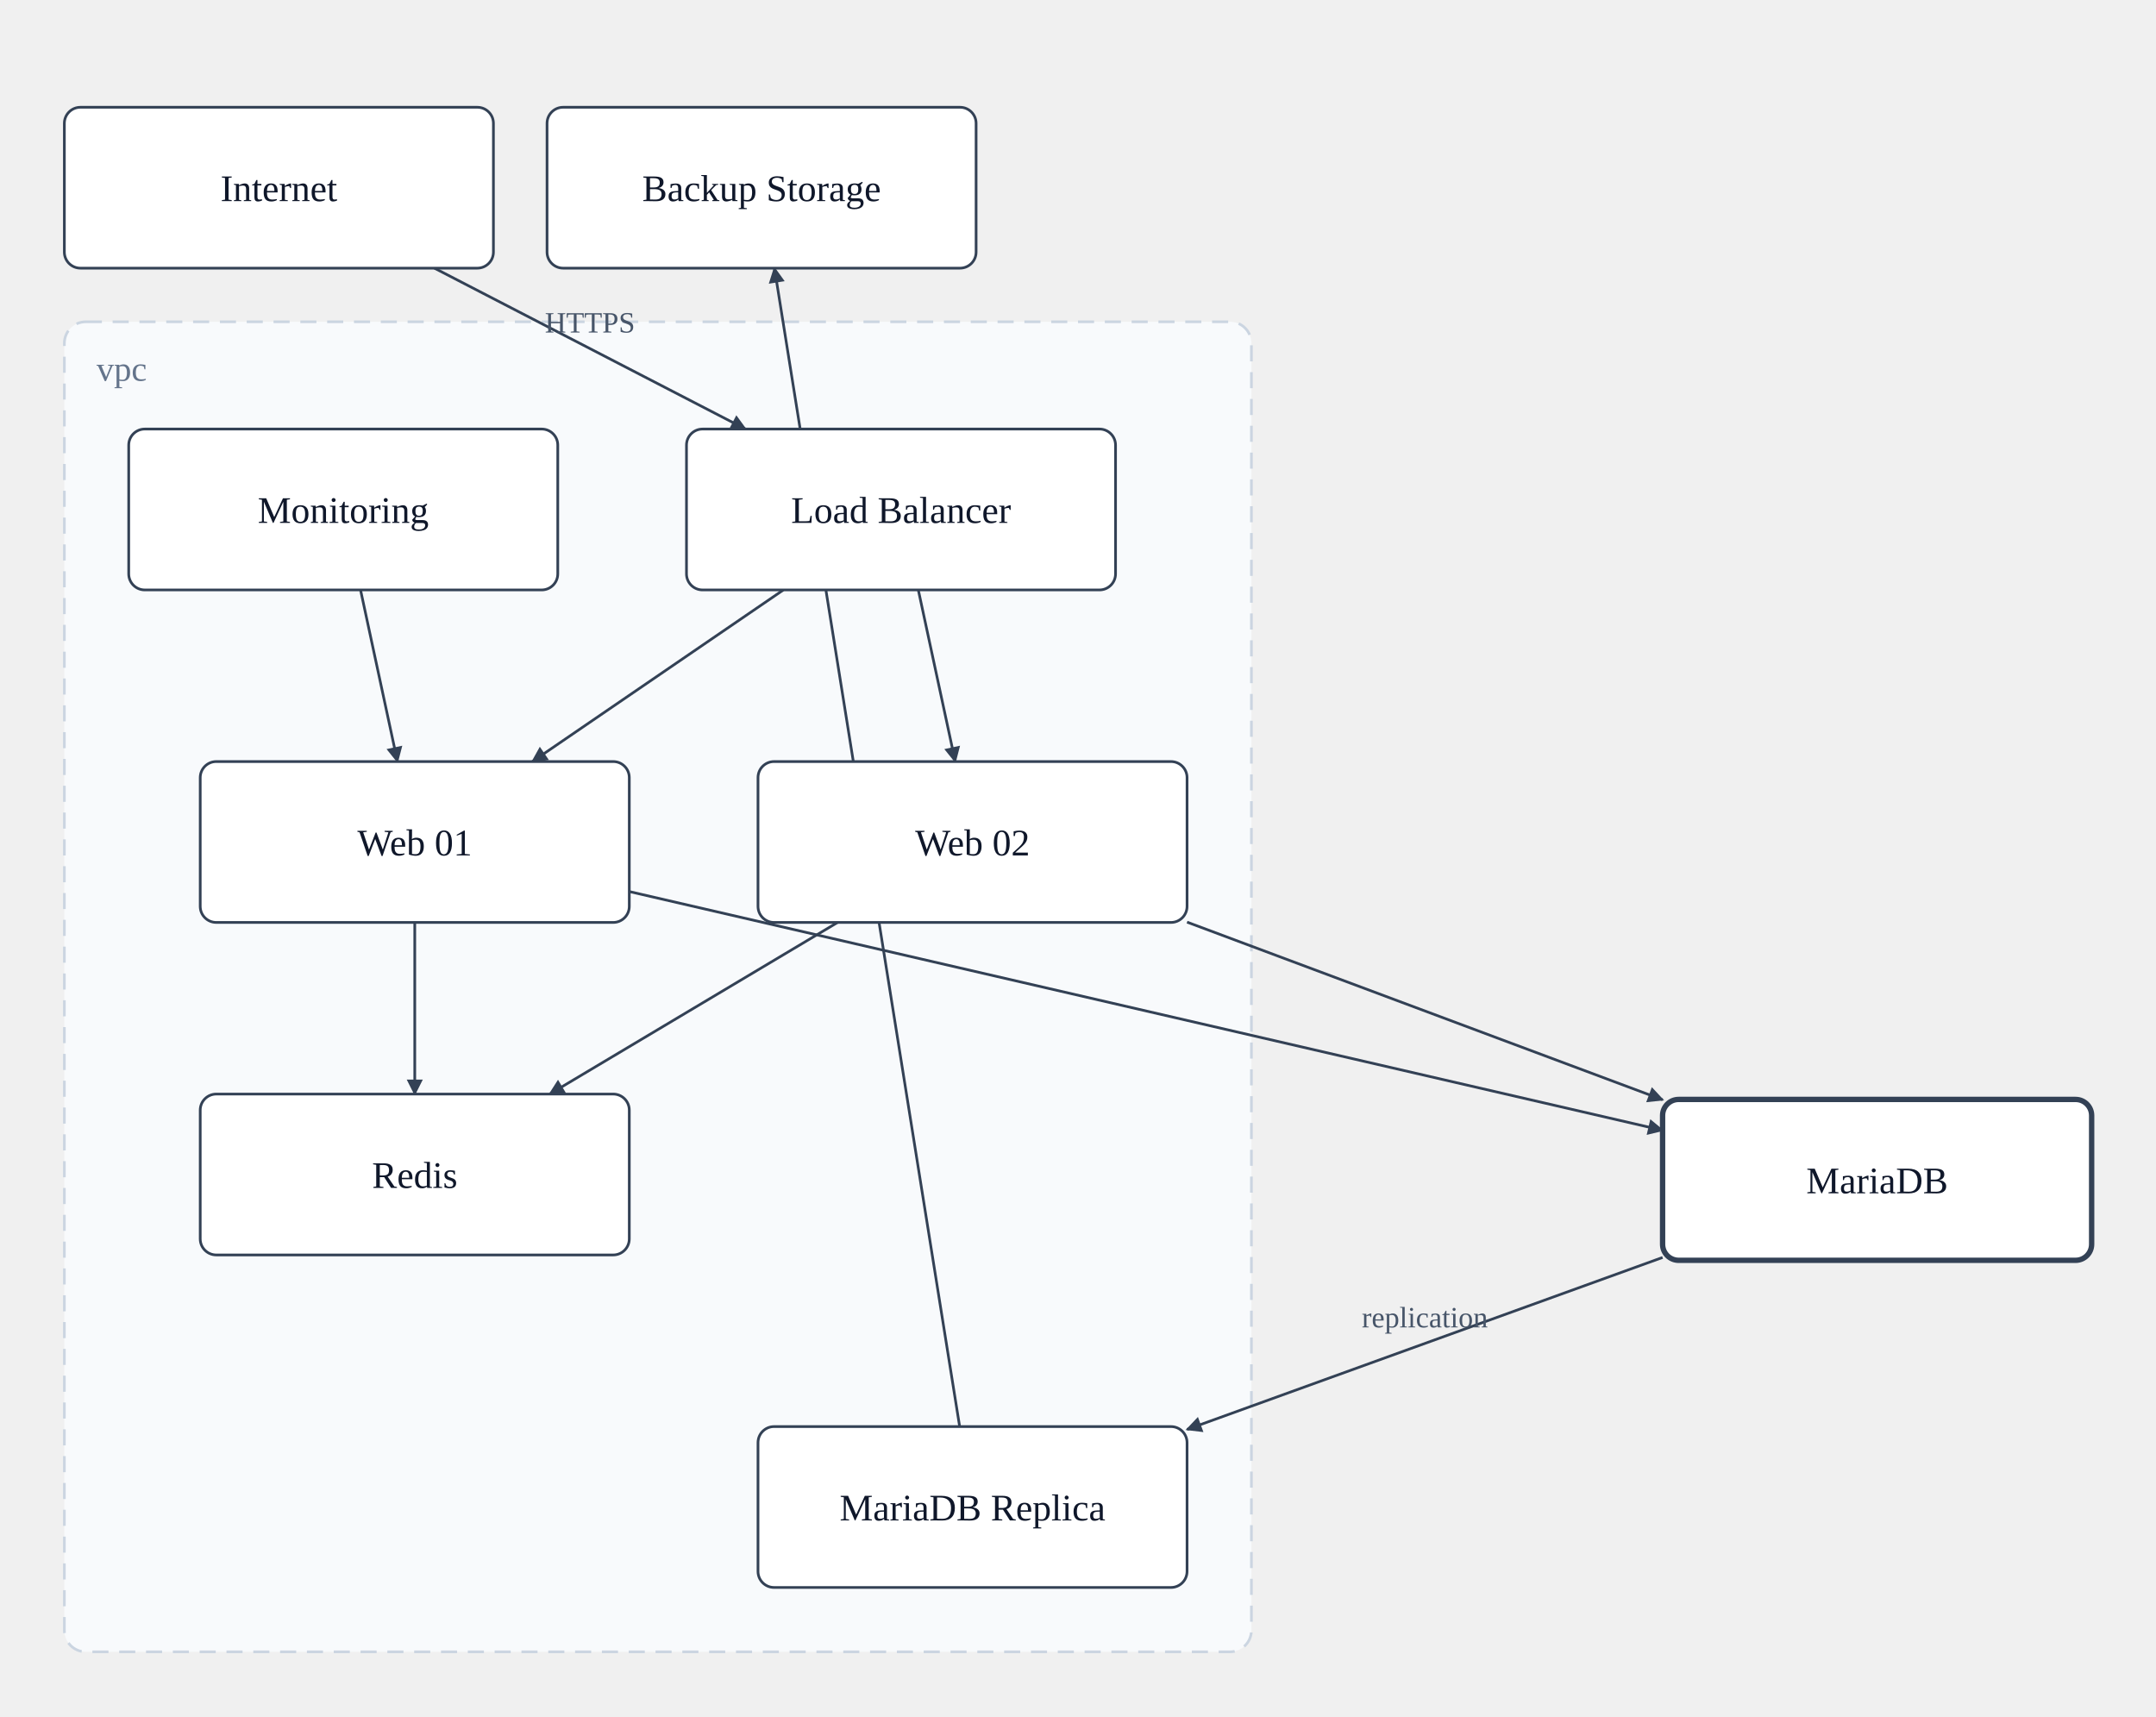
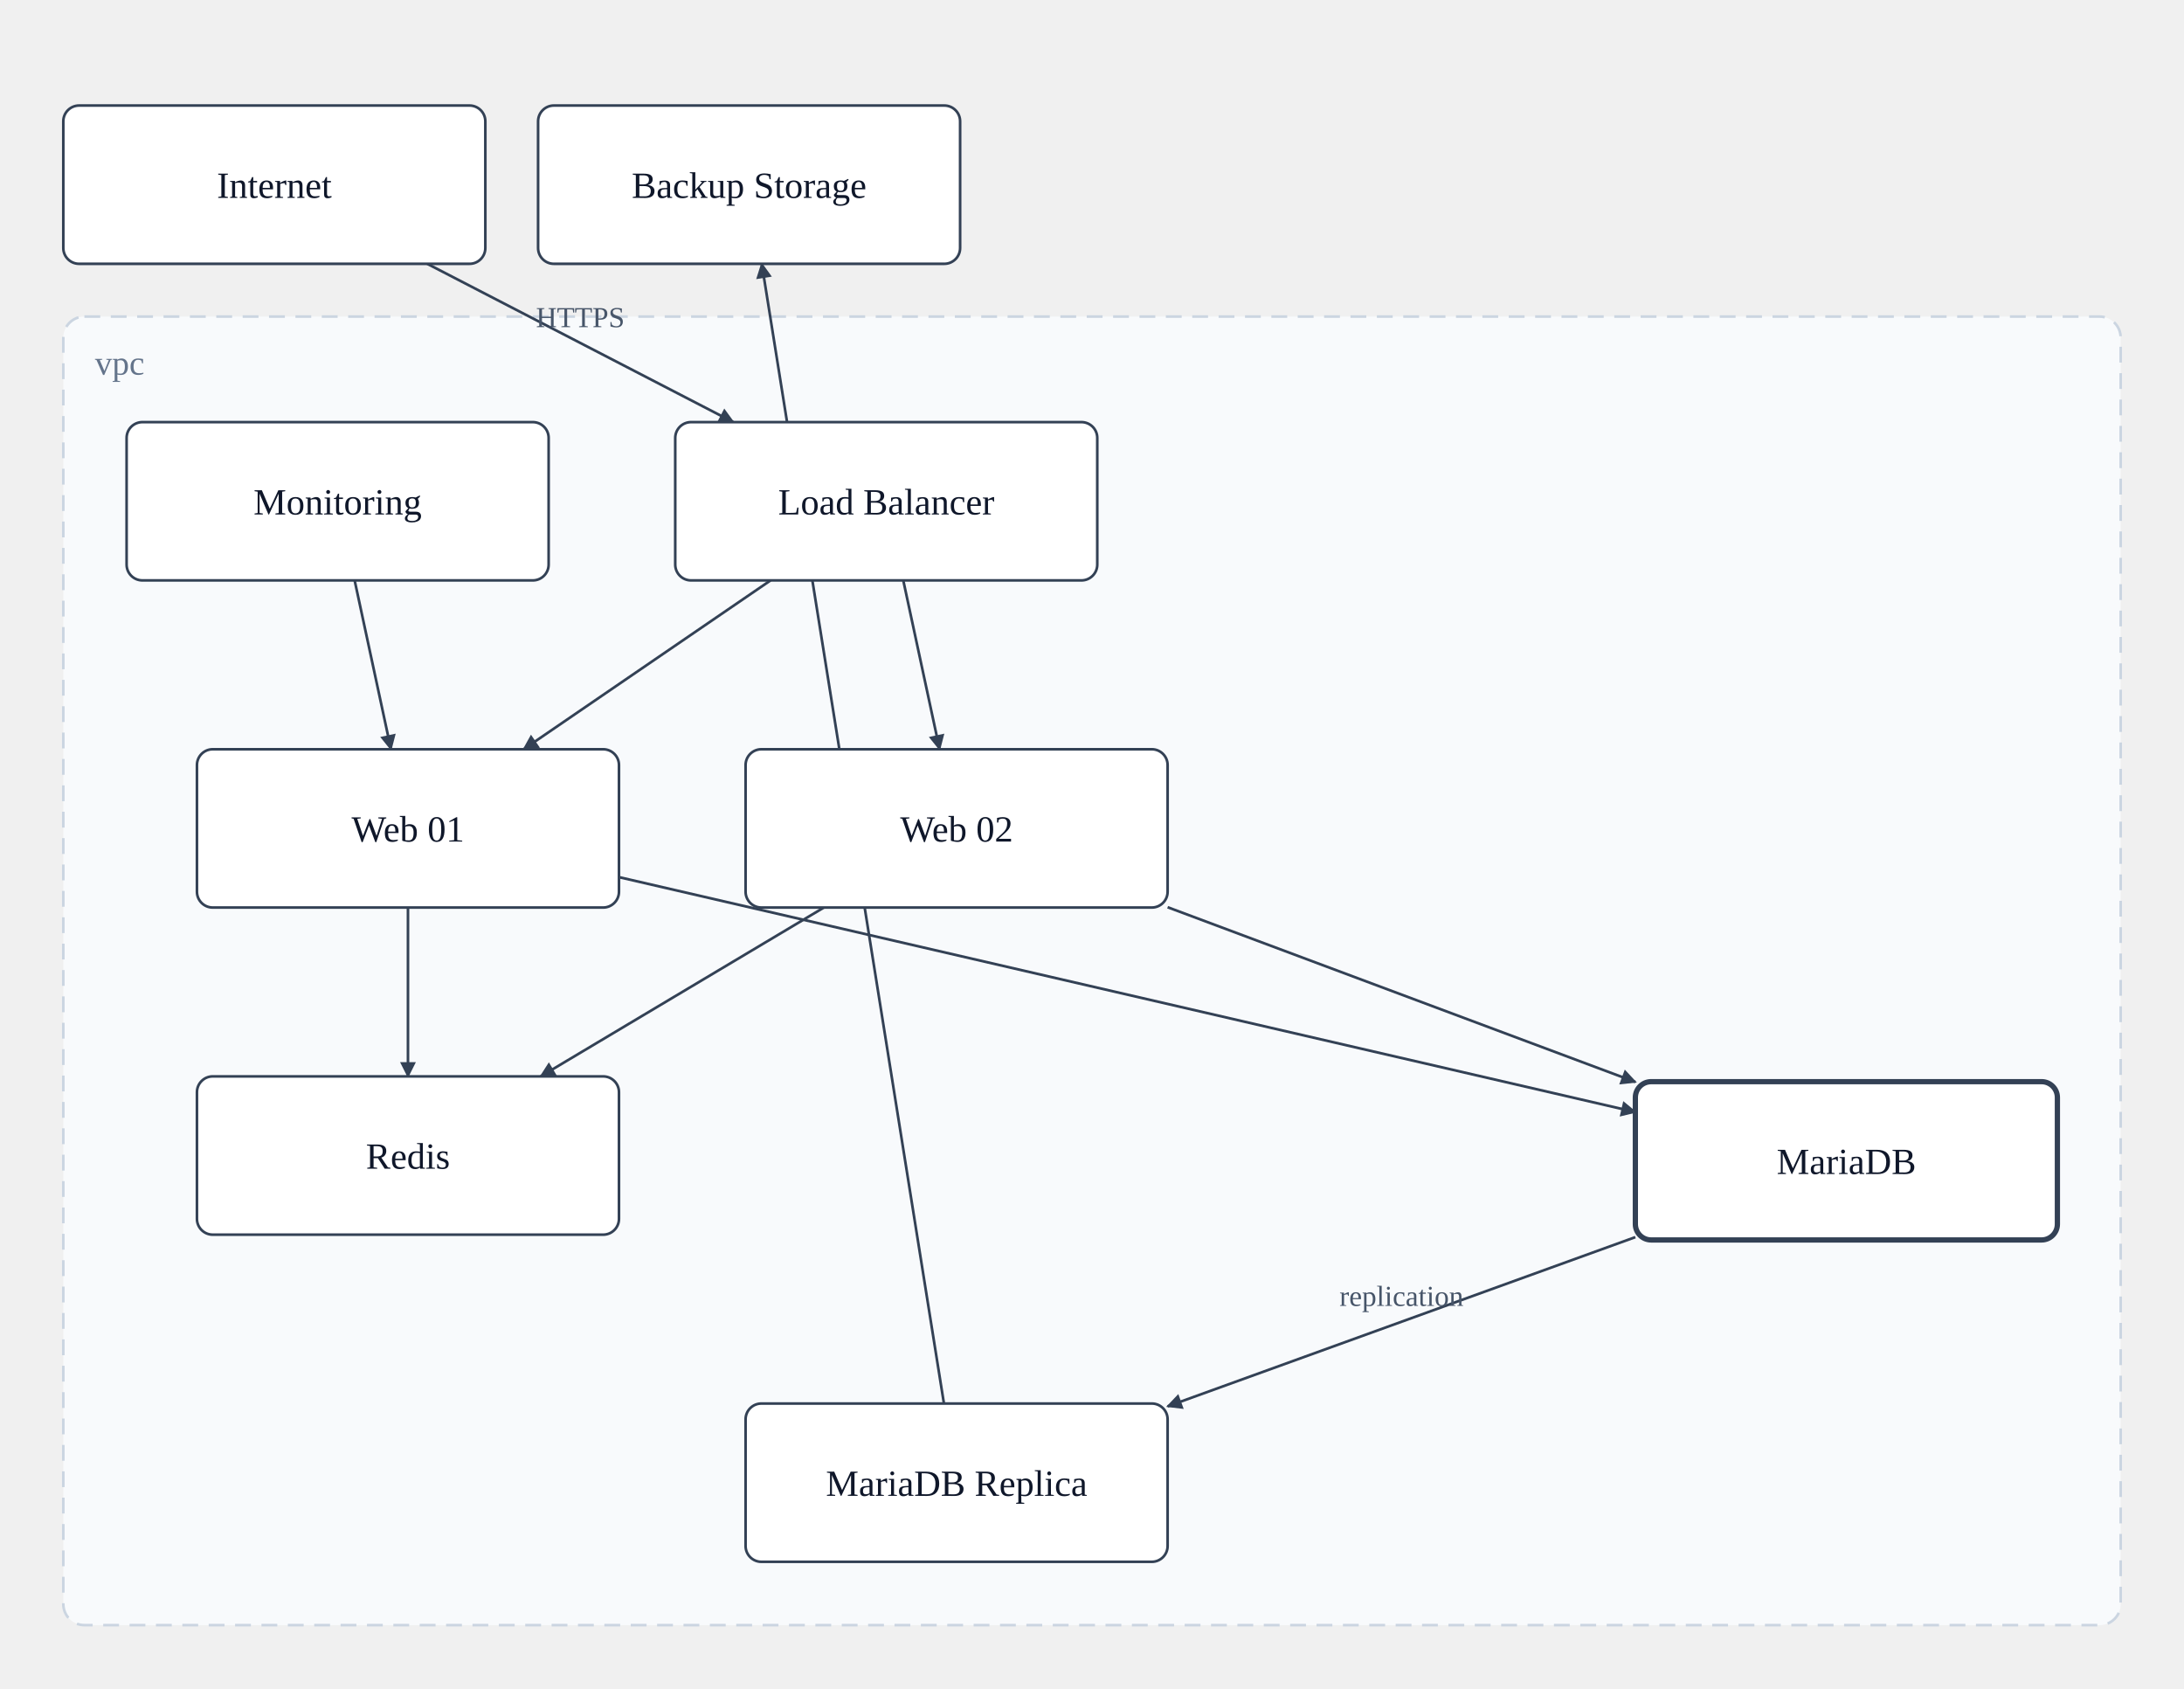
- <svg xmlns="http://www.w3.org/2000/svg" width="804" height="640" viewBox="0 0 804 640">
+ <svg xmlns="http://www.w3.org/2000/svg" width="828" height="640" viewBox="0 0 828 640">
  <defs>
    <marker id="arrow" viewBox="0 0 10 10" refX="9" refY="5" markerWidth="6" markerHeight="6" orient="auto-start-reverse">
      <path d="M 0 0 L 10 5 L 0 10 z" fill="#334155" />
    </marker>
  </defs>
  <g data-group="vpc">
-     <rect x="24" y="120" width="442.667" height="496" rx="8" fill="#f8fafc" stroke="#cbd5e1" stroke-dasharray="6 4" />
+     <rect x="24" y="120" width="780" height="496" rx="8" fill="#f8fafc" stroke="#cbd5e1" stroke-dasharray="6 4" />
    <text x="36" y="142" font-size="13" fill="#64748b">vpc</text>
  </g>
  <g data-edge="internet&gt;lb" data-pinned="false">
    <path d="M 162 100 L 278 160" fill="none" stroke="#334155" stroke-width="1" marker-end="url(#arrow)" />
    <text x="220" y="124" text-anchor="middle" font-size="11" fill="#475569">HTTPS</text>
  </g>
  <g data-edge="lb&gt;web01" data-pinned="false">
    <path d="M 292.13 220 L 198.54 284" fill="none" stroke="#334155" stroke-width="1" marker-end="url(#arrow)" />
  </g>
  <g data-edge="lb&gt;web02" data-pinned="false">
    <path d="M 342.45 220 L 356.22 284" fill="none" stroke="#334155" stroke-width="1" marker-end="url(#arrow)" />
  </g>
  <g data-edge="web01&gt;db" data-pinned="false">
    <path d="M 234.67 332.48 L 620 421.52" fill="none" stroke="#334155" stroke-width="1" marker-end="url(#arrow)" />
  </g>
  <g data-edge="web02&gt;db" data-pinned="false">
    <path d="M 442.67 343.88 L 620 410.12" fill="none" stroke="#334155" stroke-width="1" marker-end="url(#arrow)" />
  </g>
  <g data-edge="db&gt;replica" data-pinned="false">
    <path d="M 620 468.93 L 442.67 533.07" fill="none" stroke="#334155" stroke-width="1" marker-end="url(#arrow)" />
    <text x="531.335" y="495" text-anchor="middle" font-size="11" fill="#475569">replication</text>
  </g>
  <g data-edge="replica&gt;backup" data-pinned="false">
    <path d="M 357.87 532 L 288.8 100" fill="none" stroke="#334155" stroke-width="1" marker-end="url(#arrow)" />
  </g>
  <g data-edge="monitor&gt;web01" data-pinned="false">
    <path d="M 134.45 220 L 148.22 284" fill="none" stroke="#334155" stroke-width="1" marker-end="url(#arrow)" />
  </g>
  <g data-edge="web01&gt;redis" data-pinned="false">
    <path d="M 154.67 344 L 154.67 408" fill="none" stroke="#334155" stroke-width="1" marker-end="url(#arrow)" />
  </g>
  <g data-edge="web02&gt;redis" data-pinned="false">
    <path d="M 312.34 344 L 204.99 408" fill="none" stroke="#334155" stroke-width="1" marker-end="url(#arrow)" />
  </g>
  <g data-node="lb" data-pinned="false">
    <rect x="256" y="160" width="160" height="60" rx="6" fill="#ffffff" stroke="#334155" stroke-width="1" />
    <text x="336" y="195" text-anchor="middle" font-size="14" fill="#0f172a">Load Balancer</text>
  </g>
  <g data-node="web01" data-pinned="false">
    <rect x="74.667" y="284" width="160" height="60" rx="6" fill="#ffffff" stroke="#334155" stroke-width="1" />
    <text x="154.667" y="319" text-anchor="middle" font-size="14" fill="#0f172a">Web 01</text>
  </g>
  <g data-node="web02" data-pinned="false">
    <rect x="282.667" y="284" width="160" height="60" rx="6" fill="#ffffff" stroke="#334155" stroke-width="1" />
    <text x="362.667" y="319" text-anchor="middle" font-size="14" fill="#0f172a">Web 02</text>
  </g>
  <g data-node="monitor" data-pinned="false">
    <rect x="48" y="160" width="160" height="60" rx="6" fill="#ffffff" stroke="#334155" stroke-width="1" />
    <text x="128" y="195" text-anchor="middle" font-size="14" fill="#0f172a">Monitoring</text>
  </g>
  <g data-node="db" data-pinned="true">
    <rect x="620" y="410" width="160" height="60" rx="6" fill="#ffffff" stroke="#334155" stroke-width="2" />
    <text x="700" y="445" text-anchor="middle" font-size="14" fill="#0f172a">MariaDB</text>
  </g>
  <g data-node="replica" data-pinned="false">
    <rect x="282.667" y="532" width="160" height="60" rx="6" fill="#ffffff" stroke="#334155" stroke-width="1" />
    <text x="362.667" y="567" text-anchor="middle" font-size="14" fill="#0f172a">MariaDB Replica</text>
  </g>
  <g data-node="redis" data-pinned="false">
    <rect x="74.667" y="408" width="160" height="60" rx="6" fill="#ffffff" stroke="#334155" stroke-width="1" />
    <text x="154.667" y="443" text-anchor="middle" font-size="14" fill="#0f172a">Redis</text>
  </g>
  <g data-node="internet" data-pinned="false">
    <rect x="24" y="40" width="160" height="60" rx="6" fill="#ffffff" stroke="#334155" stroke-width="1" />
    <text x="104" y="75" text-anchor="middle" font-size="14" fill="#0f172a">Internet</text>
  </g>
  <g data-node="backup" data-pinned="false">
    <rect x="204" y="40" width="160" height="60" rx="6" fill="#ffffff" stroke="#334155" stroke-width="1" />
    <text x="284" y="75" text-anchor="middle" font-size="14" fill="#0f172a">Backup Storage</text>
  </g>
</svg>
